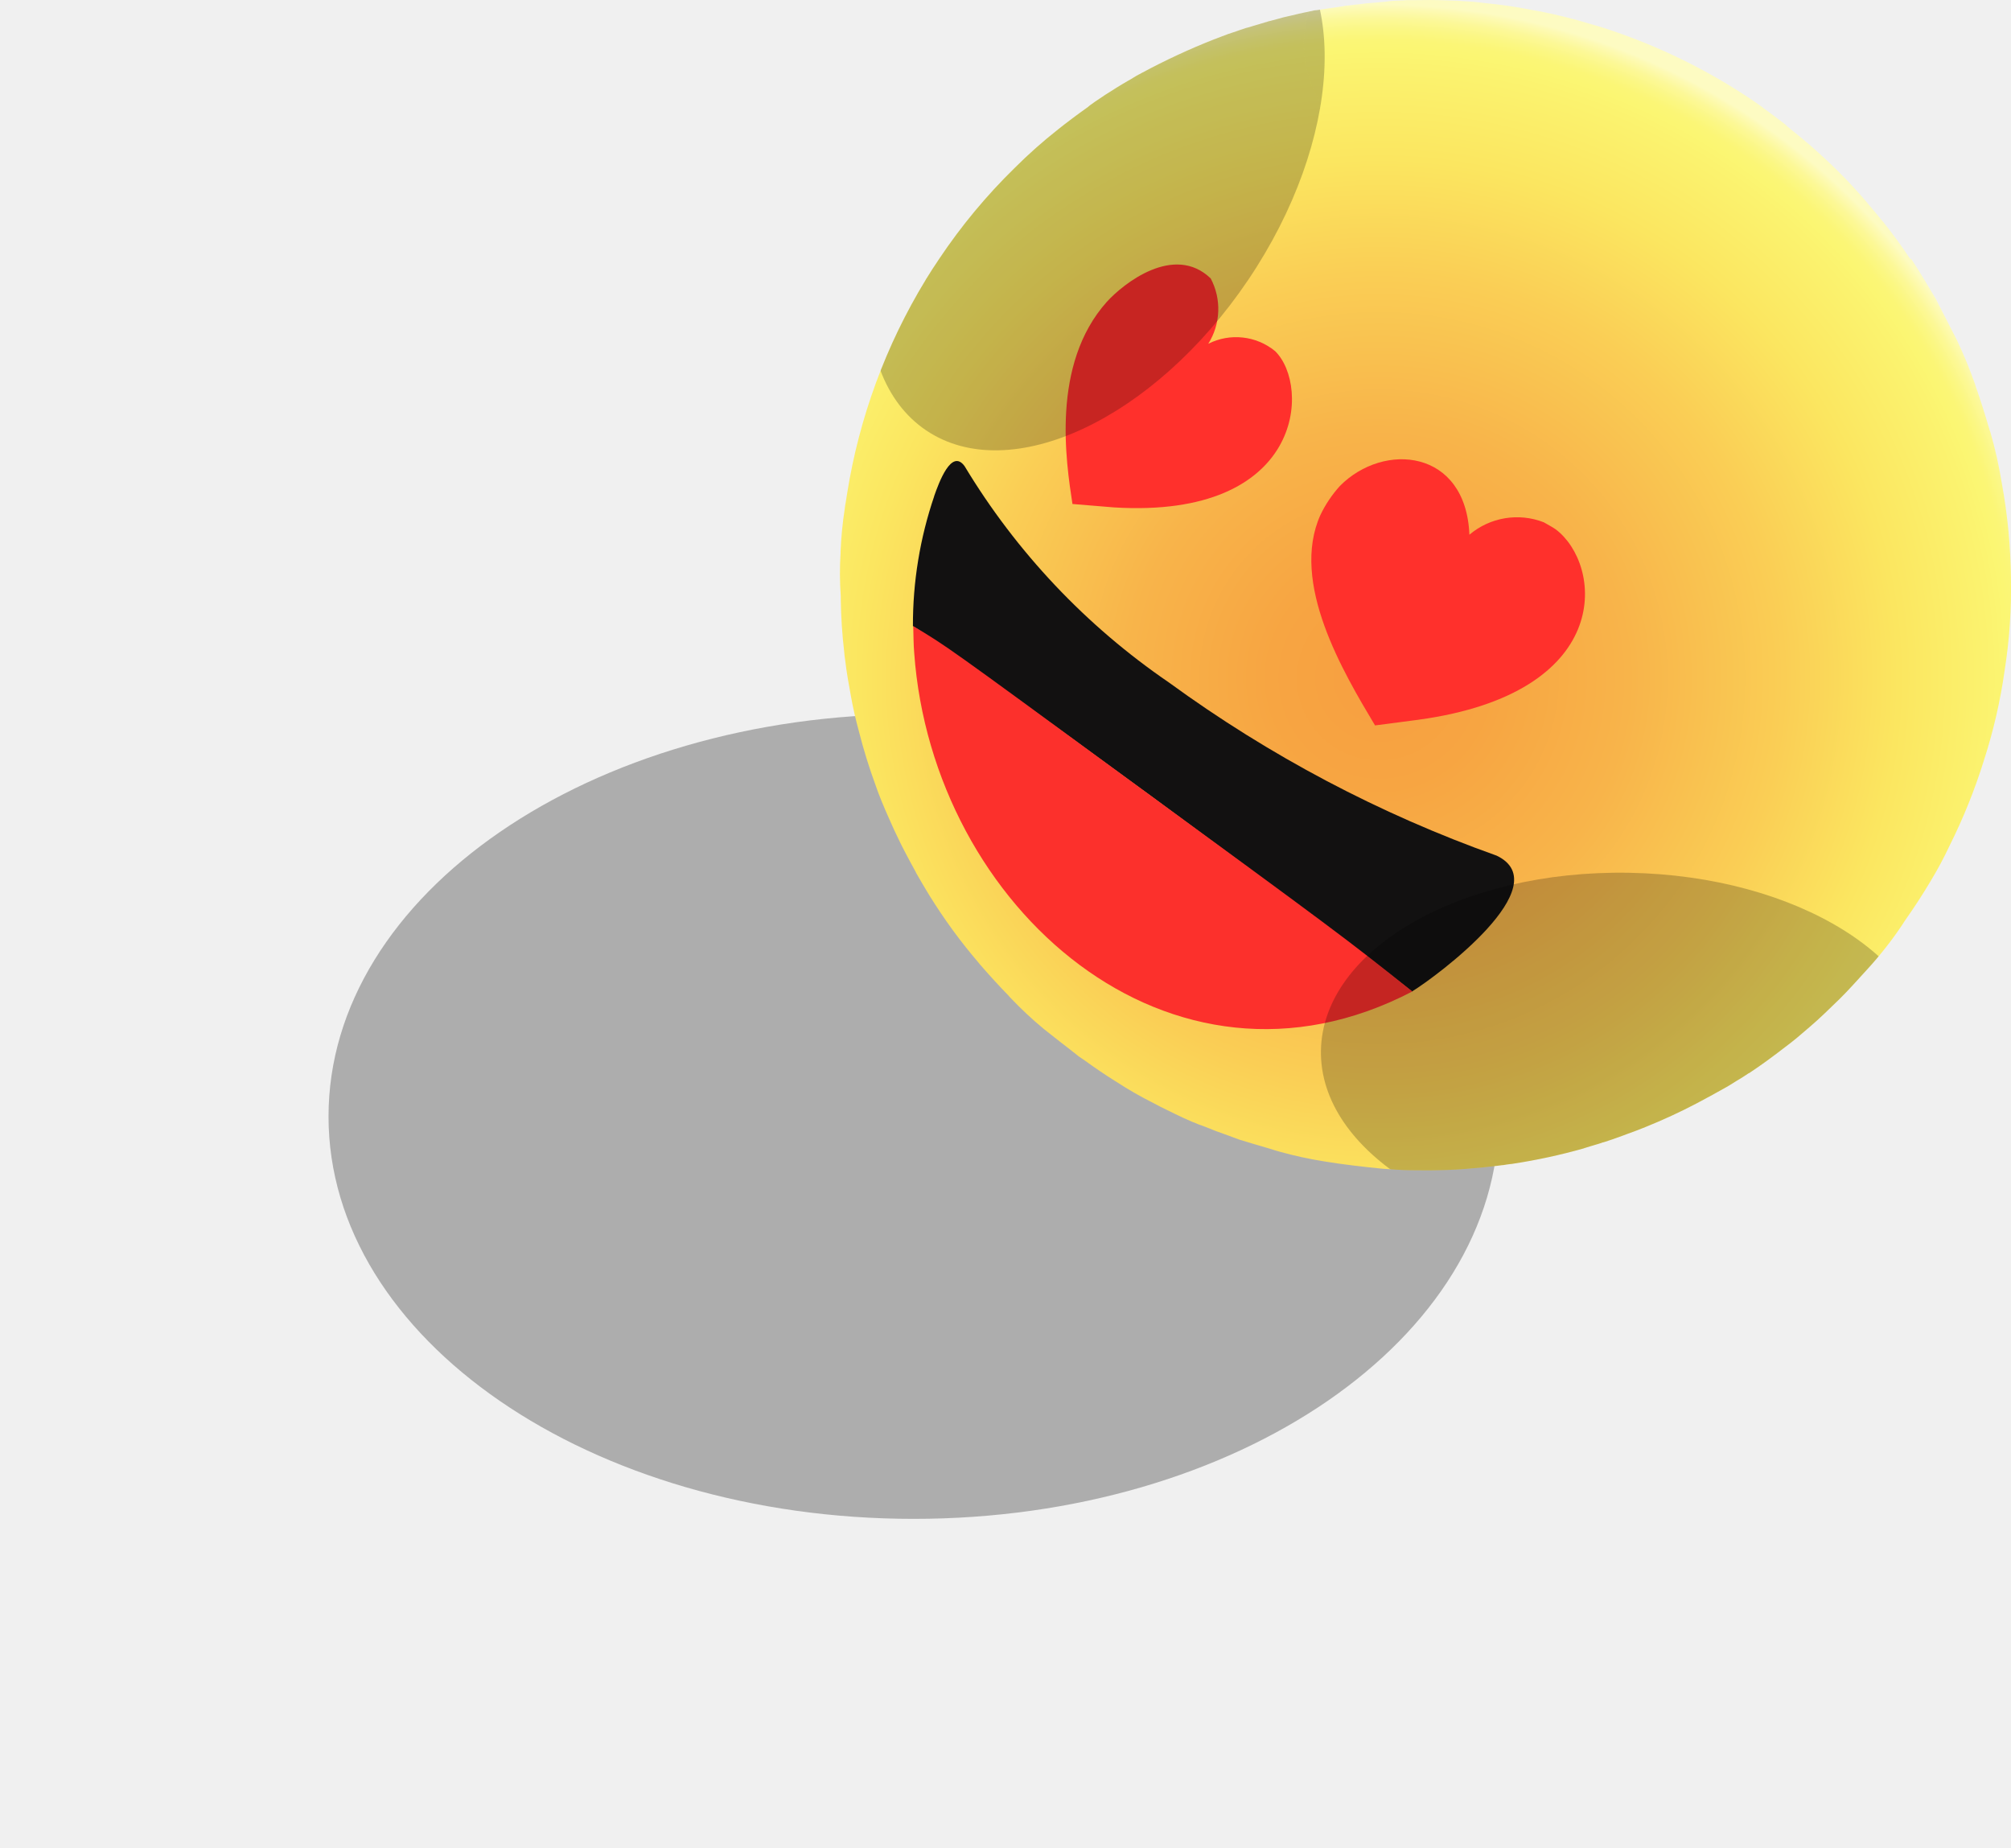
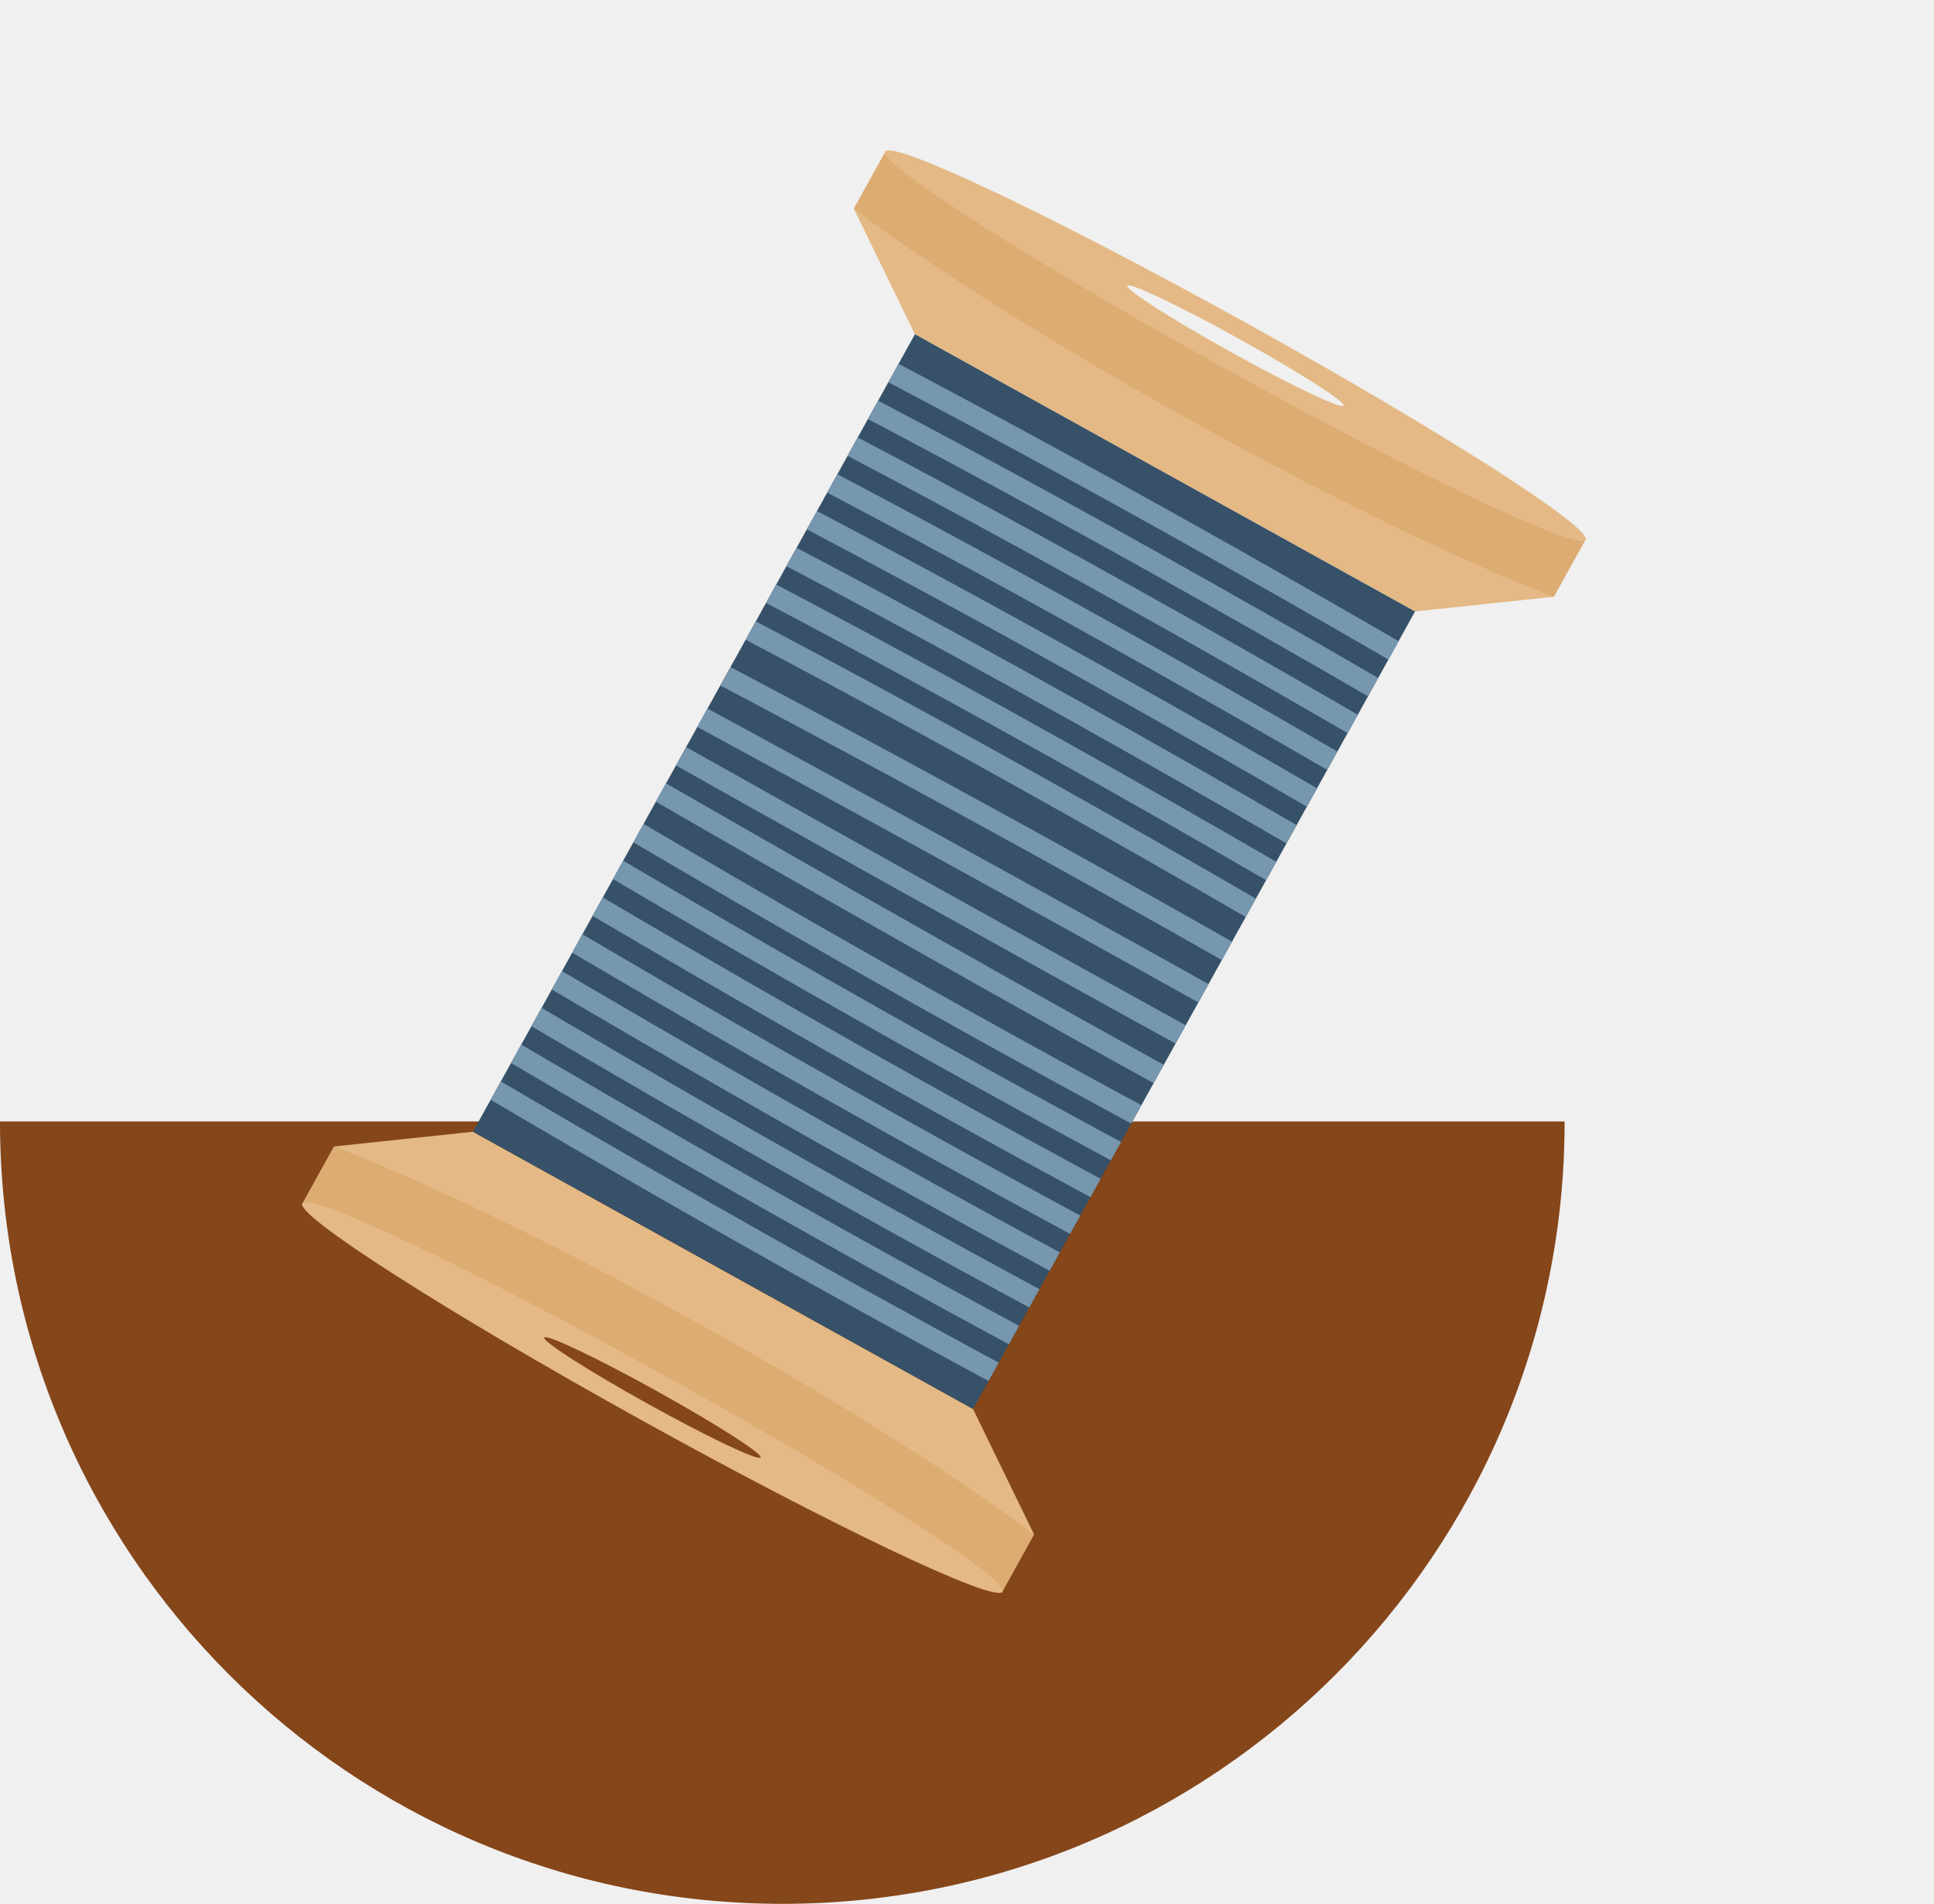
- <svg xmlns="http://www.w3.org/2000/svg" xmlns:xlink="http://www.w3.org/1999/xlink" width="82.478" height="75.758" viewBox="0 0 82.478 75.758">
+ <svg xmlns="http://www.w3.org/2000/svg" width="111.257" height="109.512" viewBox="0 0 111.257 109.512">
  <defs>
-     <radialGradient id="radial-gradient" cx="0.471" cy="0.58" r="0.575" gradientTransform="matrix(-0.999, -0.004, -0.004, 1, 0.933, 0.001)" gradientUnits="objectBoundingBox">
-       <stop offset="0" stop-color="#f79f40" />
-       <stop offset="0.163" stop-color="#f7a542" />
-       <stop offset="0.371" stop-color="#f8b44a" />
-       <stop offset="0.601" stop-color="#face55" />
-       <stop offset="0.771" stop-color="#fbe660" />
-       <stop offset="0.91" stop-color="#fbf36f" />
-       <stop offset="0.932" stop-color="#fbf672" />
-       <stop offset="0.947" stop-color="#fbf676" />
-       <stop offset="0.962" stop-color="#fbf783" />
-       <stop offset="0.978" stop-color="#fcf897" />
-       <stop offset="0.994" stop-color="#fdfab4" />
-       <stop offset="1" stop-color="#fdfbc2" />
-     </radialGradient>
    <clipPath id="clip-path">
-       <path id="Trazado_116496" data-name="Trazado 116496" d="M52.65,29.84v-.06c0-.11-.03-.77-.15-1.75-.01-.09-.02-.17-.03-.26-.02-.12-.04-.25-.06-.38a23.894,23.894,0,0,0-3.15-8.77c0-.01-.01-.01-.01-.02-.17-.29-.35-.57-.54-.85h0a23.353,23.353,0,0,0-3.06-3.74,20.449,20.449,0,0,0-1.77-1.6c-.39-.32-.78-.62-1.19-.91a.265.265,0,0,1-.06-.05l-.05-.04-.21-.15c-.26-.18-.55-.37-.86-.57h0c-.01-.01-.02-.01-.03-.02-.15-.09-.3-.19-.47-.28-.07-.04-.15-.09-.22-.13s-.12-.07-.19-.11a1.092,1.092,0,0,0-.15-.08,25.413,25.413,0,0,0-2.93-1.4c-.26-.11-.47-.18-.58-.23l-.18-.07-.18-.07c-.01,0-.02-.01-.03-.01l-.04-.01-.3-.1-.04-.01c-.01,0-.03-.01-.04-.01l-.2-.07a2.759,2.759,0,0,0-.27-.08l-.23-.07c-.04-.01-.09-.03-.13-.04-.01,0-.03-.01-.04-.01s-.03-.01-.05-.01a.636.636,0,0,1-.07-.02l-.26-.07-.22-.06c-.07-.02-.14-.03-.21-.05h-.01l-.13-.03-.25-.06-.18-.04a2.049,2.049,0,0,0-.24-.05c-.01,0-.03-.01-.04-.01-.06-.01-.12-.03-.18-.04l-.11-.02-.13-.03h-.02l-.04-.01c-.02,0-.05-.01-.07-.01a1.766,1.766,0,0,1-.2-.04.6.6,0,0,0-.12-.02h0a2.068,2.068,0,0,1-.22-.04l-.19-.03c-.03-.01-.07-.01-.11-.02a.985.985,0,0,0-.17-.02,1,1,0,0,0-.16-.02l-.27-.03-.25-.03c-.03,0-.05-.01-.08-.01h-.02a1.641,1.641,0,0,0-.23-.02l-.34-.03c-.08-.01-.16-.01-.23-.02-.09-.01-.17-.01-.26-.02s-.18-.01-.27-.02A.97.97,0,0,1,29.76,7h-.37c-.48-.01-.96-.01-1.45,0-.11,0-.21,0-.31.01s-.22.01-.32.02c-.07,0-.13.01-.19.01-.16.01-.31.02-.46.04-.05,0-.11.01-.16.01-.22.02-.43.04-.64.07-.1.01-.2.02-.3.04h-.01c-.02,0-.04.01-.06.01q-.24.03-.45.06c-.11.02-.23.04-.34.05-.26.04-.47.08-.61.11-.7.14-1.38.3-2.06.5-.41.11-.77.22-1.21.38a24.021,24.021,0,0,0-5.31,2.61h0c-.17.11-.33.22-.49.33a.265.265,0,0,0-.06.05c-.28.2-.56.4-.84.61a.423.423,0,0,1-.07.05l-.02.02-.02.02c-.01.01-.02.02-.03.02s-.02.01-.03.02c-.08.06-.15.12-.23.18-.15.12-.3.24-.44.36-.08.07-.16.13-.24.2-.16.14-.32.27-.46.4l-.02.02-.02.02c-.03.03-.07.06-.1.09-.75.69-1.21,1.19-1.24,1.22-.23.25-.46.51-.69.77-.16.19-.33.38-.5.59-.01.01-.02.03-.04.04l-.03.03c-.34.42-.69.89-1.08,1.46l-.01.01-.01.01c-.01.01-.01.02-.02.02-.18.26-.36.55-.54.86-.16.26-.32.52-.46.75l-.46.88c-.15.29-.29.56-.42.82a16.758,16.758,0,0,0-.76,1.82h0v.01c-.22.6-.42,1.23-.6,1.84l-.01.02a.037.037,0,0,1-.01.03,17.968,17.968,0,0,0-.5,2.13,23.506,23.506,0,0,0-.17,7.66,22.794,22.794,0,0,0,.82,3.68,23.944,23.944,0,0,0,1.38,3.51,15.311,15.311,0,0,0,.75,1.42c.32.56.68,1.11,1.06,1.66.04.07.09.13.13.2a16,16,0,0,0,1.39,1.8c.34.37.78.88,1.14,1.24s.83.82,1.22,1.15h0c.42.37.6.53.99.83q.72.585,1.47,1.08h.01c.16.11.32.22.49.32.19.12.38.24.55.34.09.05.22.13.36.21a.573.573,0,0,1,.07.04c.15.09.33.18.52.29.04.02.09.05.13.07a22.789,22.789,0,0,0,2.12,1c.18.07.42.17.7.28l.24.09.42.15.3.1.11.03c.01,0,.01,0,.02.01l.16.05a2.759,2.759,0,0,0,.27.08l.26.08c.01,0,.02,0,.02.01a22.1,22.1,0,0,0,2.96.66l.09.01c.08.01.17.03.27.04h.03l.23.03.53.06c.24.03.56.05.79.07s.49.03.74.04h.02c.13.01.25.01.37.01.33.01.77,0,1.1.01s.79-.03,1.13-.05c.72-.06,1.68-.17,2.39-.28a18.747,18.747,0,0,0,1.84-.38c.14-.04.28-.08.43-.12.43-.12.87-.25,1.24-.36l.43-.16c.35-.12.69-.25,1.03-.38l.17-.06c.4-.15.89-.38,1.32-.59.19-.09.37-.18.55-.28a15.71,15.71,0,0,0,1.56-.88c.02-.01.03-.02.05-.03.41-.26.82-.52,1.22-.81.09-.06.18-.12.26-.17l.44-.34c.12-.09.23-.18.35-.27l.66-.52a14.289,14.289,0,0,0,1.37-1.26l.03-.03.07-.07c.35-.35.74-.77,1.2-1.29a.138.138,0,0,0,.03-.04h0a20.958,20.958,0,0,0,2.02-2.71c.01-.01.01-.02.02-.03.19-.3.38-.61.57-.95v-.01h0c.08-.14.16-.29.24-.44.11-.2.22-.41.31-.59l.09-.18c.16-.32.31-.65.47-.99.21-.47.41-.94.56-1.36h0c.26-.7.5-1.44.71-2.23.13-.48.25-.96.33-1.41.1-.48.18-.98.25-1.5.02-.12.03-.23.05-.34.08-.69.14-1.41.16-2.14v-.13C52.68,31.04,52.68,30.45,52.65,29.84Z" transform="translate(-4.654 -6.992)" />
+       <rect id="Rectángulo_456216" data-name="Rectángulo 456216" width="83.557" height="72.035" fill="none" />
    </clipPath>
-     <linearGradient id="linear-gradient" x1="-0.166" y1="-323.933" x2="-1.166" y2="-323.933" gradientUnits="objectBoundingBox">
-       <stop offset="0" stop-color="#19b79c" />
-       <stop offset="0.405" stop-color="#1dbb9e" />
-       <stop offset="0.825" stop-color="#2ac8a3" />
-       <stop offset="0.997" stop-color="#31cfa6" />
-     </linearGradient>
-     <linearGradient id="linear-gradient-2" x1="-2.106" y1="-363.238" x2="-3.08" y2="-363.238" xlink:href="#linear-gradient" />
    <clipPath id="clip-path-2">
-       <path id="Trazado_116504" data-name="Trazado 116504" d="M4.652,29.65v-.06a15.757,15.757,0,0,1,.17-1.74,2.335,2.335,0,0,1,.04-.26c.02-.12.04-.25.06-.38a24.088,24.088,0,0,1,3.22-8.75c0-.01.01-.01.01-.02.18-.29.36-.57.55-.85h0a23.39,23.39,0,0,1,3.09-3.72,20.134,20.134,0,0,1,1.78-1.58q.585-.465,1.2-.9a.265.265,0,0,0,.06-.05l.05-.04.21-.15c.26-.18.55-.37.86-.56h0c.01-.01.02-.01.03-.02.15-.09.31-.19.47-.28a2.53,2.53,0,0,0,.22-.13c.06-.04.12-.07.19-.11.05-.03.1-.05.15-.08a27.308,27.308,0,0,1,2.95-1.37c.26-.1.47-.18.58-.22l.18-.06.18-.06c.01,0,.02-.01.03-.01l.05-.02.3-.1.04-.01c.01,0,.03-.01.04-.01l.2-.06c.08-.02.19-.06.27-.08l.23-.07a.647.647,0,0,0,.13-.04c.01,0,.03-.01.04-.01s.03-.01.05-.01a.637.637,0,0,0,.07-.02l.26-.07.22-.06c.07-.02.14-.03.21-.05h.01l.13-.03c.08-.02.18-.04.25-.06l.18-.04c.08-.02.16-.03.24-.05.01,0,.03-.01.04-.01a1.163,1.163,0,0,0,.18-.04l.11-.01.13-.02h.02l.04-.01c.02,0,.05-.01.07-.01l.2-.03c.04-.01.09-.01.13-.02h0l.22-.03.19-.03a.516.516,0,0,0,.11-.02.985.985,0,0,1,.17-.02c.06-.01.11-.01.16-.02l.27-.03.25-.03c.03,0,.05-.01.08-.01h.02c.07-.01.15-.01.23-.02l.34-.03c.08-.01.16-.01.23-.02a1.569,1.569,0,0,1,.24-.03,2.437,2.437,0,0,1,.27-.01.86.86,0,0,1,.16-.01l.15-.01h.24c.49-.01.97-.01,1.45.01.11,0,.21.01.31.01s.22.01.32.02c.07,0,.13.01.19.01.16.01.31.02.46.04.05.01.11.01.16.02.22.02.43.05.64.07.1.01.2.03.3.04h.01c.02,0,.04.01.06.01.16.02.31.05.45.07l.34.06c.26.05.47.09.6.11.69.14,1.38.31,2.06.52.41.11.76.23,1.21.39a24.178,24.178,0,0,1,5.28,2.65h0c.16.11.33.22.49.34a.265.265,0,0,1,.06.05c.28.2.56.41.83.62a.424.424,0,0,0,.07.05l.02.02.02.02.03.03c.01.01.02.01.02.02.08.06.15.12.22.18.15.12.3.24.44.36.08.07.16.14.24.2.16.14.31.28.46.41l.02.02.02.02c.03.03.07.06.1.09.75.69,1.2,1.2,1.23,1.23.23.25.46.51.68.78.16.19.32.38.49.59.01.01.02.03.04.04l.02.03c.33.42.69.89,1.07,1.47l.04.01.01.01c.01.01.01.02.02.02.17.26.36.56.54.86.16.26.31.53.45.75l.45.88c.15.29.29.56.42.82a18.431,18.431,0,0,1,.75,1.83h0v.01c.21.6.41,1.23.59,1.85l.01.02a.037.037,0,0,0,.01.03,17.59,17.59,0,0,1,.48,2.14,22.71,22.71,0,0,1,.37,3.87,21.465,21.465,0,0,1-.26,3.8,21.96,21.96,0,0,1-.85,3.68,23.286,23.286,0,0,1-1.41,3.5,15.244,15.244,0,0,1-.76,1.42c-.33.56-.69,1.11-1.07,1.65-.04.07-.09.13-.13.2a15.2,15.2,0,0,1-1.41,1.79c-.34.37-.79.88-1.15,1.23s-.84.82-1.22,1.14h0c-.43.37-.6.52-1,.82-.49.38-.98.74-1.48,1.07H41.9c-.16.11-.32.21-.49.31-.19.12-.38.24-.55.33-.09.05-.22.12-.36.2a.574.574,0,0,0-.07.04c-.15.08-.33.18-.52.28-.04.02-.09.05-.13.07a23.108,23.108,0,0,1-2.12.98c-.18.07-.42.17-.71.27l-.24.09-.42.15-.3.1-.11.03c-.01,0-.01,0-.02.01l-.16.05c-.08.02-.19.06-.27.08l-.26.08c-.01,0-.02,0-.02.01a23.962,23.962,0,0,1-2.96.64l-.09.01c-.08.01-.17.02-.27.04H31.8l-.23.03-.53.06c-.24.02-.56.05-.79.07s-.49.03-.74.04h-.02c-.13,0-.25.01-.37.01-.33.01-.77,0-1.1,0s-.79-.04-1.13-.06c-.72-.07-1.68-.18-2.39-.3a16.281,16.281,0,0,1-1.84-.4c-.14-.04-.28-.08-.43-.13-.43-.12-.87-.26-1.24-.37l-.43-.16c-.35-.12-.69-.25-1.03-.39l-.17-.06c-.4-.15-.88-.38-1.32-.6-.19-.09-.37-.18-.55-.28a15.612,15.612,0,0,1-1.55-.89.219.219,0,0,0-.05-.03c-.41-.26-.81-.53-1.21-.82-.09-.06-.17-.12-.25-.17L14,49.97c-.12-.09-.23-.18-.35-.27l-.66-.52a15.233,15.233,0,0,1-1.36-1.27l-.03-.03-.06-.07c-.34-.35-.74-.78-1.19-1.3a.138.138,0,0,1-.03-.04h0a21.889,21.889,0,0,1-2-2.73c-.01-.01-.01-.02-.02-.03-.18-.3-.37-.61-.56-.95v-.01h0c-.08-.14-.16-.29-.24-.44-.11-.21-.22-.41-.31-.59l-.09-.18c-.16-.32-.31-.65-.46-.99-.21-.47-.41-.95-.55-1.36h0a22.441,22.441,0,0,1-.69-2.23c-.13-.48-.24-.96-.32-1.41-.09-.49-.18-.98-.24-1.5-.02-.12-.03-.23-.04-.34a21.166,21.166,0,0,1-.14-2.14v-.13A13.347,13.347,0,0,1,4.652,29.65Z" transform="translate(-4.627 -6.983)" fill="url(#radial-gradient)" />
+       <rect id="Rectángulo_456217" data-name="Rectángulo 456217" width="32.881" height="52.426" fill="none" />
    </clipPath>
  </defs>
-   <g id="Grupo_157926" data-name="Grupo 157926" transform="translate(13.474)">
-     <ellipse id="Elipse_4737" data-name="Elipse 4737" cx="24" cy="16.5" rx="24" ry="16.5" transform="translate(0 29.284)" fill="#0b0b0b" opacity="0.292" style="mix-blend-mode: multiply;isolation: isolate" />
-     <path id="Trazado_116493" data-name="Trazado 116493" d="M4.652,29.65v-.06a15.757,15.757,0,0,1,.17-1.74,2.335,2.335,0,0,1,.04-.26c.02-.12.04-.25.06-.38a24.088,24.088,0,0,1,3.22-8.75c0-.01.01-.01.01-.02.18-.29.36-.57.55-.85h0a23.39,23.39,0,0,1,3.09-3.72,20.134,20.134,0,0,1,1.78-1.58q.585-.465,1.2-.9a.265.265,0,0,0,.06-.05l.05-.04.21-.15c.26-.18.55-.37.86-.56h0c.01-.01.02-.01.03-.02.15-.09.31-.19.47-.28a2.53,2.53,0,0,0,.22-.13c.06-.04.12-.07.19-.11.05-.03.1-.05.15-.08a27.308,27.308,0,0,1,2.95-1.37c.26-.1.47-.18.58-.22l.18-.06.18-.06c.01,0,.02-.01.03-.01l.05-.02.3-.1.04-.01c.01,0,.03-.01.04-.01l.2-.06c.08-.02.19-.06.27-.08l.23-.07a.647.647,0,0,0,.13-.04c.01,0,.03-.01.04-.01s.03-.01.05-.01a.637.637,0,0,0,.07-.02l.26-.07.22-.06c.07-.02.14-.03.21-.05h.01l.13-.03c.08-.02.18-.04.25-.06l.18-.04c.08-.02.16-.03.24-.05.01,0,.03-.01.04-.01a1.163,1.163,0,0,0,.18-.04l.11-.01.13-.02h.02l.04-.01c.02,0,.05-.01.07-.01l.2-.03c.04-.01.09-.01.13-.02h0l.22-.03.19-.03a.516.516,0,0,0,.11-.02.985.985,0,0,1,.17-.02c.06-.01.11-.01.16-.02l.27-.03.25-.03c.03,0,.05-.01.08-.01h.02c.07-.01.15-.01.23-.02l.34-.03c.08-.01.16-.01.23-.02a1.569,1.569,0,0,1,.24-.03,2.437,2.437,0,0,1,.27-.01.86.86,0,0,1,.16-.01l.15-.01h.24c.49-.01.97-.01,1.45.01.11,0,.21.01.31.01s.22.01.32.02c.07,0,.13.01.19.01.16.01.31.02.46.04.05.01.11.01.16.02.22.02.43.05.64.07.1.01.2.03.3.04h.01c.02,0,.04.01.06.01.16.02.31.05.45.07l.34.06c.26.05.47.09.6.11.69.14,1.38.31,2.06.52.41.11.76.23,1.21.39a24.178,24.178,0,0,1,5.28,2.65h0c.16.11.33.22.49.34a.265.265,0,0,1,.06.05c.28.2.56.41.83.62a.424.424,0,0,0,.07.05l.02.02.02.02.03.03c.01.01.02.01.02.02.08.06.15.12.22.18.15.12.3.24.44.36.08.07.16.14.24.2.16.14.31.28.46.41l.02.02.02.02c.03.03.07.06.1.09.75.69,1.2,1.2,1.23,1.23.23.25.46.51.68.78.16.19.32.38.49.59.01.01.02.03.04.04l.02.03c.33.42.69.89,1.07,1.47l.04.01.01.01c.01.01.01.02.02.02.17.26.36.56.54.86.16.26.31.53.45.75l.45.88c.15.29.29.56.42.82a18.431,18.431,0,0,1,.75,1.83h0v.01c.21.6.41,1.23.59,1.85l.01.02a.037.037,0,0,0,.01.03,17.59,17.59,0,0,1,.48,2.14,22.71,22.71,0,0,1,.37,3.87,21.465,21.465,0,0,1-.26,3.8,21.96,21.96,0,0,1-.85,3.68,23.286,23.286,0,0,1-1.41,3.5,15.244,15.244,0,0,1-.76,1.42c-.33.56-.69,1.11-1.07,1.65-.04.07-.09.13-.13.2a15.2,15.2,0,0,1-1.41,1.79c-.34.37-.79.88-1.15,1.23s-.84.82-1.22,1.14h0c-.43.37-.6.52-1,.82-.49.38-.98.74-1.48,1.07H41.9c-.16.11-.32.21-.49.31-.19.12-.38.24-.55.33-.09.05-.22.12-.36.2a.574.574,0,0,0-.07.04c-.15.08-.33.18-.52.28-.04.02-.09.05-.13.07a23.108,23.108,0,0,1-2.12.98c-.18.07-.42.17-.71.27l-.24.09-.42.15-.3.1-.11.03c-.01,0-.01,0-.02.01l-.16.05c-.08.02-.19.06-.27.08l-.26.08c-.01,0-.02,0-.02.01a23.962,23.962,0,0,1-2.96.64l-.09.01c-.08.01-.17.02-.27.04H31.8l-.23.03-.53.06c-.24.02-.56.05-.79.07s-.49.03-.74.04h-.02c-.13,0-.25.01-.37.01-.33.01-.77,0-1.1,0s-.79-.04-1.13-.06c-.72-.07-1.68-.18-2.39-.3a16.281,16.281,0,0,1-1.84-.4c-.14-.04-.28-.08-.43-.13-.43-.12-.87-.26-1.24-.37l-.43-.16c-.35-.12-.69-.25-1.03-.39l-.17-.06c-.4-.15-.88-.38-1.32-.6-.19-.09-.37-.18-.55-.28a15.612,15.612,0,0,1-1.55-.89.219.219,0,0,0-.05-.03c-.41-.26-.81-.53-1.21-.82-.09-.06-.17-.12-.25-.17L14,49.97c-.12-.09-.23-.18-.35-.27l-.66-.52a15.233,15.233,0,0,1-1.36-1.27l-.03-.03-.06-.07c-.34-.35-.74-.78-1.19-1.3a.138.138,0,0,1-.03-.04h0a21.889,21.889,0,0,1-2-2.73c-.01-.01-.01-.02-.02-.03-.18-.3-.37-.61-.56-.95v-.01h0c-.08-.14-.16-.29-.24-.44-.11-.21-.22-.41-.31-.59l-.09-.18c-.16-.32-.31-.65-.46-.99-.21-.47-.41-.95-.55-1.36h0a22.441,22.441,0,0,1-.69-2.23c-.13-.48-.24-.96-.32-1.41-.09-.49-.18-.98-.24-1.5-.02-.12-.03-.23-.04-.34a21.166,21.166,0,0,1-.14-2.14v-.13A13.347,13.347,0,0,1,4.652,29.65Z" transform="translate(16.349 -6.983)" fill="url(#radial-gradient)" />
-     <g id="Grupo_86225" data-name="Grupo 86225" transform="translate(20.955 0.009)" clip-path="url(#clip-path)">
-       <path id="Trazado_116494" data-name="Trazado 116494" d="M50.67,21.64a4.37,4.37,0,0,1,.18-.46C50.8,21.33,50.74,21.48,50.67,21.64Z" transform="translate(-48.844 -6.992)" fill="url(#linear-gradient)" />
-       <path id="Trazado_116495" data-name="Trazado 116495" d="M4.7,34.92c.03-.14.05-.28.08-.41C4.75,34.65,4.73,34.79,4.7,34.92Z" transform="translate(43.196 -6.992)" fill="url(#linear-gradient-2)" />
-     </g>
-     <path id="Trazado_116497" data-name="Trazado 116497" d="M25.873,27.33A16.375,16.375,0,0,0,25,32.66c2.26,1.39,16.97,12.2,20.47,14.98,1.03-.63,6.02-4.35,3.47-5.57a52.925,52.925,0,0,1-13.44-7.1,28.664,28.664,0,0,1-8.38-8.87c-.54-.75-1.06.69-1.25,1.23" transform="translate(-1.032 -6.983)" fill="#121111" />
-     <path id="Trazado_116499" data-name="Trazado 116499" d="M29.22,33.76c.75,10.43,10.52,19.05,20.43,13.88-2.65-2.12-3.33-2.62-11.66-8.71-7.45-5.46-7.45-5.46-8.81-6.27.01.33.01.77.04,1.1" transform="translate(-5.199 -6.983)" fill="#fc302c" />
-     <g id="Grupo_86231" data-name="Grupo 86231" transform="translate(40.307 18.833)">
-       <path id="Trazado_116501" data-name="Trazado 116501" d="M22.473,28.1c-1.25,2.78.93,6.44,2.24,8.63.65-.09,1.52-.19,2.17-.29,7.67-1.22,7.14-6.32,5.24-7.75-.14-.1-.34-.2-.49-.29a3.024,3.024,0,0,0-3.05.51c-.14-3.51-3.51-3.82-5.31-2a4.969,4.969,0,0,0-.8,1.19" transform="translate(-22.099 -25.816)" fill="#ff302c" />
-     </g>
-     <g id="Grupo_86232" data-name="Grupo 86232" transform="translate(30.232 10.846)">
-       <path id="Trazado_116503" data-name="Trazado 116503" d="M35.806,19.36c-2.3,2.57-1.67,6.58-1.41,8.29.51.04,1.19.1,1.7.14,7.78.48,8.08-4.98,6.61-6.41a2.529,2.529,0,0,0-2.74-.3,2.679,2.679,0,0,0,.1-2.68c-1.5-1.44-3.58.21-4.26.96" transform="translate(-34.117 -17.829)" fill="#ff302c" />
-     </g>
-     <g id="Enmascarar_grupo_59" data-name="Enmascarar grupo 59" transform="translate(20.976 0)" clip-path="url(#clip-path-2)">
-       <g id="Grupo_86233" data-name="Grupo 86233" transform="translate(-2.683 -7.272)" opacity="0.561" style="mix-blend-mode: multiply;isolation: isolate">
-         <g id="Grupo_86230" data-name="Grupo 86230" transform="translate(0)">
-           <ellipse id="Elipse_4734" data-name="Elipse 4734" cx="12.5" cy="7.5" rx="12.5" ry="7.5" transform="translate(21.707 1.557)" fill="#fff" opacity="0.743" />
-           <ellipse id="Elipse_4735" data-name="Elipse 4735" cx="12.5" cy="7.5" rx="12.5" ry="7.5" transform="translate(26.415 8.388) rotate(124)" opacity="0.387" />
-           <ellipse id="Elipse_4736" data-name="Elipse 4736" cx="12.5" cy="7.5" rx="12.5" ry="7.5" transform="matrix(-1, -0.017, 0.017, -1, 47.282, 58.274)" opacity="0.387" />
+   <g id="Grupo_1207435" data-name="Grupo 1207435" transform="translate(-1004.205 -163.611)">
+     <g id="Grupo_1206412" data-name="Grupo 1206412">
+       <path id="Trazado_1264238" data-name="Trazado 1264238" d="M65.993,78.279a45,45,0,0,0,90.008,0Z" transform="translate(938.212 149.84)" fill="#85461a" />
+       <g id="Grupo_1206117" data-name="Grupo 1206117" transform="matrix(0.875, 0.485, -0.485, 0.875, 1042.382, 163.611)">
+         <path id="Trazado_1264212" data-name="Trazado 1264212" d="M32.319,3.14H9.3L15.88,7.753H48.759L55.335,3.14Z" transform="translate(6.076 2.05)" fill="#e4b985" />
+         <g id="Grupo_1206114" data-name="Grupo 1206114" transform="translate(0 0)">
+           <g id="Grupo_1206113" data-name="Grupo 1206113" clip-path="url(#clip-path)">
+             <path id="Trazado_1264213" data-name="Trazado 1264213" d="M55.335,4.652S47.547,5.91,32.319,5.91,9.3,4.652,9.3,4.652V.825s5.832,1.258,23.1,1.258S55.335.825,55.335.825Z" transform="translate(6.076 0.539)" fill="#ddac73" />
+             <path id="Trazado_1264214" data-name="Trazado 1264214" d="M32.319,0C19.609,0,9.3.646,9.3,1.443S19.609,2.885,32.319,2.885s23.015-.646,23.015-1.441S45.03,0,32.319,0m0,1.888c-3.928,0-7.113-.2-7.113-.445S28.392,1,32.319,1s7.113.2,7.113.446-3.185.445-7.113.445" transform="translate(6.076 0)" fill="#e4b985" />
+             <path id="Trazado_1264215" data-name="Trazado 1264215" d="M32.319,42.26H55.335l-6.576-4.614H15.88L9.3,42.26Z" transform="translate(6.076 24.585)" fill="#e4b985" />
+             <path id="Trazado_1264216" data-name="Trazado 1264216" d="M9.3,40.936s7.788-1.26,23.015-1.26,23.015,1.26,23.015,1.26v3.827S49.5,43.5,32.233,43.5,9.3,44.762,9.3,44.762Z" transform="translate(6.076 25.91)" fill="#ddac73" />
+             <path id="Trazado_1264217" data-name="Trazado 1264217" d="M32.319,44.716c12.71,0,23.015-.646,23.015-1.441S45.03,41.833,32.319,41.833,9.3,42.479,9.3,43.274s10.305,1.441,23.015,1.441m0-1.888c3.928,0,7.113.2,7.113.446s-3.185.445-7.113.445-7.113-.2-7.113-.445,3.185-.446,7.113-.446" transform="translate(6.076 27.319)" fill="#e4b985" />
+             <rect id="Rectángulo_456215" data-name="Rectángulo 456215" width="32.879" height="52.426" transform="translate(21.956 9.804)" fill="#365168" />
+           </g>
+         </g>
+         <g id="Grupo_1206116" data-name="Grupo 1206116" transform="translate(21.954 9.804)">
+           <g id="Grupo_1206115" data-name="Grupo 1206115" clip-path="url(#clip-path-2)">
+             <path id="Trazado_1264218" data-name="Trazado 1264218" d="M83.338,9.328C29.7,6.844.572,9.3.284,9.323L0,8.126c.291-.025,29.631-2.5,83.49,0Z" transform="translate(-21.954 -5.227)" fill="#7797af" />
+             <path id="Trazado_1264219" data-name="Trazado 1264219" d="M83.338,10.791C29.7,8.307.572,10.761.284,10.786L0,9.589c.291-.025,29.631-2.5,83.49,0Z" transform="translate(-21.954 -4.271)" fill="#7797af" />
+             <path id="Trazado_1264220" data-name="Trazado 1264220" d="M83.338,12.254C29.7,9.77.572,12.225.284,12.249L0,11.053c.291-.025,29.631-2.5,83.49,0Z" transform="translate(-21.954 -3.316)" fill="#7797af" />
+             <path id="Trazado_1264221" data-name="Trazado 1264221" d="M83.338,13.717C29.7,11.232.572,13.687.284,13.712L0,12.515c.291-.025,29.631-2.5,83.49,0Z" transform="translate(-21.954 -2.36)" fill="#7797af" />
+             <path id="Trazado_1264222" data-name="Trazado 1264222" d="M83.338,15.179C29.7,12.695.572,15.149.284,15.174L0,13.977c.291-.025,29.631-2.5,83.49,0Z" transform="translate(-21.954 -1.406)" fill="#7797af" />
+             <path id="Trazado_1264223" data-name="Trazado 1264223" d="M83.338,16.642C29.7,14.157.572,16.612.284,16.637L0,15.44c.291-.025,29.631-2.5,83.49,0Z" transform="translate(-21.954 -0.45)" fill="#7797af" />
+             <path id="Trazado_1264224" data-name="Trazado 1264224" d="M83.338,18.1C29.7,15.62.572,18.075.284,18.1L0,16.9c.291-.025,29.631-2.5,83.49,0Z" transform="translate(-21.954 0.505)" fill="#7797af" />
+             <path id="Trazado_1264225" data-name="Trazado 1264225" d="M83.338,19.568C29.7,17.084.572,19.538.284,19.563L0,18.366c.291-.025,29.631-2.5,83.49,0Z" transform="translate(-21.954 1.46)" fill="#7797af" />
+             <path id="Trazado_1264226" data-name="Trazado 1264226" d="M45.706,37.484c-12.363,0-27.637-.279-45.667-1.114l.154-1.205c53.613,2.483,82.765.03,83.056,0l.283,1.2c-.193.018-13.249,1.117-37.825,1.117" transform="translate(-21.929 13.16)" fill="#7797af" />
+             <path id="Trazado_1264227" data-name="Trazado 1264227" d="M45.706,36.022c-12.363,0-27.637-.279-45.667-1.114L.193,33.7c53.613,2.485,82.765.03,83.056.007l.283,1.2c-.193.017-13.249,1.117-37.825,1.117" transform="translate(-21.929 12.204)" fill="#7797af" />
+             <path id="Trazado_1264228" data-name="Trazado 1264228" d="M45.7,34.557c-12.363,0-27.641-.276-45.665-1.114l.154-1.2c53.643,2.485,82.768.028,83.054,0l.284,1.2c-.193.018-13.249,1.117-37.827,1.117" transform="translate(-21.929 11.249)" fill="#7797af" />
+             <path id="Trazado_1264229" data-name="Trazado 1264229" d="M45.7,33.1c-12.363,0-27.641-.278-45.665-1.114l.154-1.205c53.643,2.485,82.768.03,83.054,0l.284,1.2C83.338,31.993,70.282,33.1,45.7,33.1" transform="translate(-21.929 10.294)" fill="#7797af" />
+             <path id="Trazado_1264230" data-name="Trazado 1264230" d="M45.7,31.632c-12.363,0-27.641-.278-45.665-1.112l.154-1.207c53.643,2.486,82.768.031,83.054,0l.284,1.2c-.193.017-13.249,1.117-37.827,1.117" transform="translate(-21.929 9.339)" fill="#7797af" />
+             <path id="Trazado_1264231" data-name="Trazado 1264231" d="M45.7,30.171c-12.363,0-27.641-.278-45.665-1.114L.193,27.85c53.643,2.488,82.768.031,83.054,0l.284,1.2c-.193.018-13.249,1.119-37.827,1.119" transform="translate(-21.929 8.383)" fill="#7797af" />
+             <path id="Trazado_1264232" data-name="Trazado 1264232" d="M45.7,28.706c-12.363,0-27.641-.278-45.665-1.112l.154-1.207c53.643,2.486,82.768.03,83.054,0l.284,1.2c-.193.017-13.249,1.117-37.827,1.117" transform="translate(-21.929 7.428)" fill="#7797af" />
+             <path id="Trazado_1264233" data-name="Trazado 1264233" d="M45.7,27.244c-12.363,0-27.641-.278-45.665-1.114l.154-1.205c53.643,2.485,82.768.03,83.054,0l.284,1.2c-.193.017-13.249,1.117-37.827,1.117" transform="translate(-21.929 6.473)" fill="#7797af" />
+             <path id="Trazado_1264234" data-name="Trazado 1264234" d="M52.948,25.449c-24.523,0-52.466-.7-52.888-.711L.144,23.53c.631.015,63.462,1.59,83.1,0l.263,1.2c-6.647.536-18.169.716-30.558.716" transform="translate(-21.915 5.562)" fill="#7797af" />
+             <path id="Trazado_1264235" data-name="Trazado 1264235" d="M.193,21.125.039,19.92c.438-.02,44.069-2,83.433,0l-.165,1.205c-39.209-1.989-82.68-.02-83.114,0" transform="translate(-21.929 2.622)" fill="#7797af" />
+             <path id="Trazado_1264236" data-name="Trazado 1264236" d="M.124,22.326.068,21.117c.529-.008,53.064-.841,83.348,0l-.091,1.208c-30.211-.84-82.675-.007-83.2,0" transform="translate(-21.91 3.741)" fill="#7797af" />
+             <path id="Trazado_1264237" data-name="Trazado 1264237" d="M46.185,23.692c-12.188,0-26.776-.06-44.05-.218-1.18-.01-1.888-.017-2.05-.017V22.249c.165,0,.883,0,2.08.017,40.839.374,66.682.2,81.171-.017l.048,1.208c-8.376.124-20.546.235-37.2.235" transform="translate(-21.899 4.726)" fill="#7797af" />
+           </g>
        </g>
      </g>
    </g>
  </g>
</svg>
